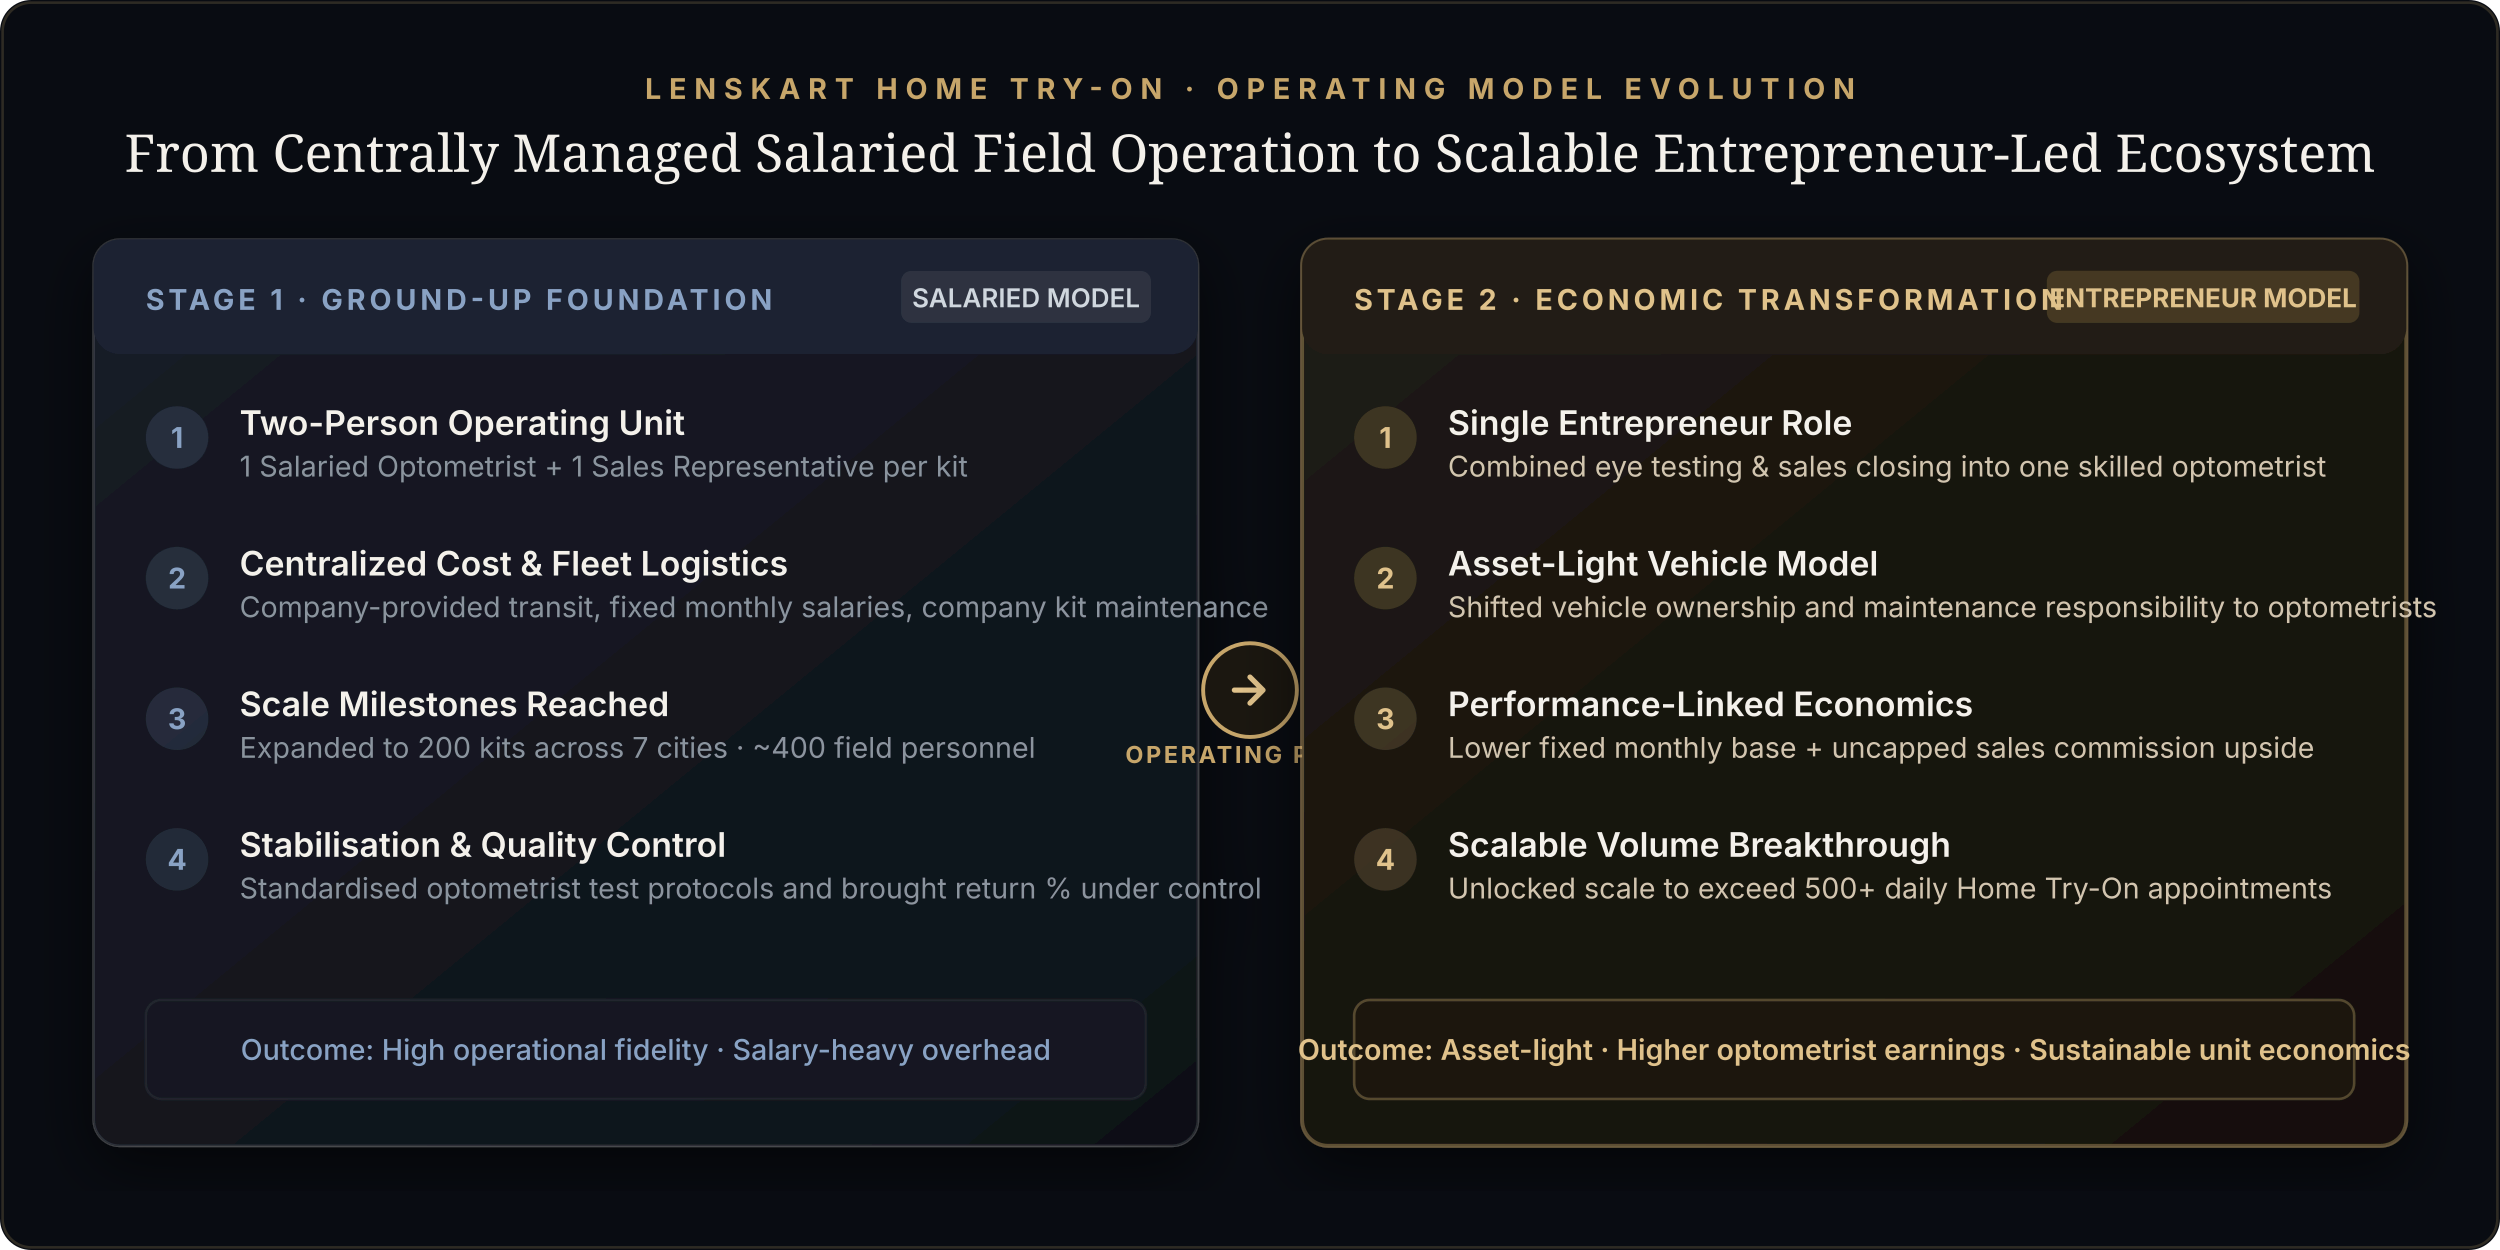
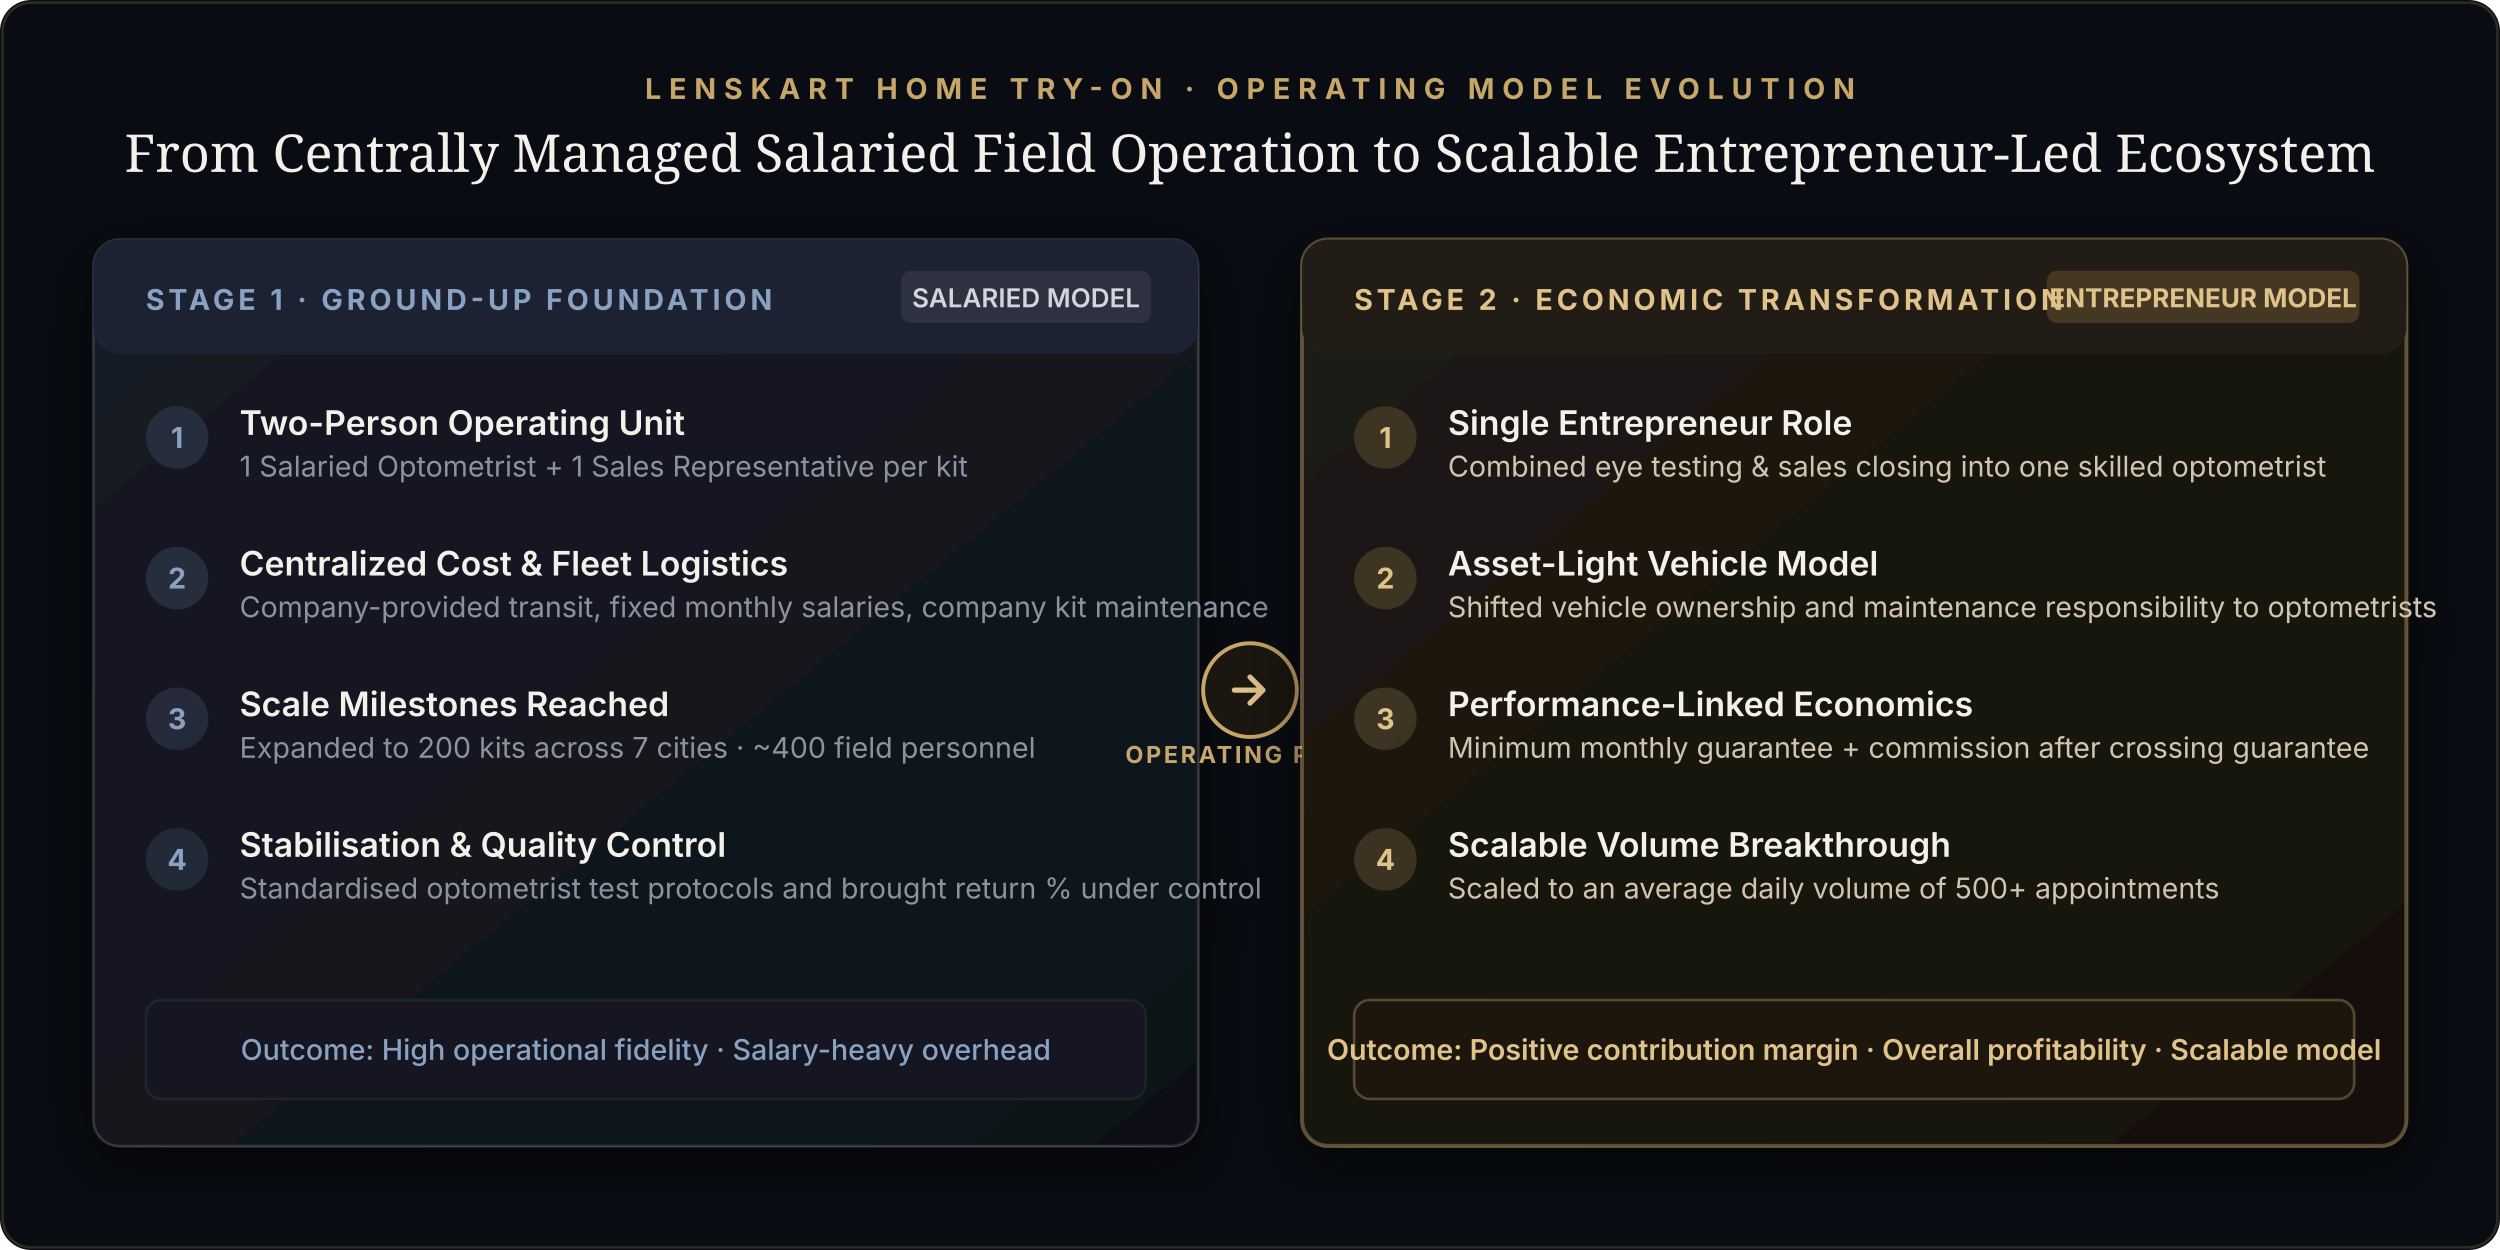
<svg xmlns="http://www.w3.org/2000/svg" viewBox="0 0 960 480" width="100%" height="100%" role="img" aria-label="Lenskart Home Try-On Operating Model Evolution: Salaried Model vs Entrepreneur-Led Model">
  <defs>
    <linearGradient id="lenskartCard1" x1="0%" y1="0%" x2="100%" y2="100%">
      <stop offset="0%" stop-color="#161b26" />
      <stop offset="100%" stop-color="#0e1118" />
    </linearGradient>
    <linearGradient id="lenskartCard2" x1="0%" y1="0%" x2="100%" y2="100%">
      <stop offset="0%" stop-color="#1e1b14" />
      <stop offset="100%" stop-color="#12100b" />
    </linearGradient>
    <linearGradient id="goldGrad" x1="0%" y1="0%" x2="100%" y2="0%">
      <stop offset="0%" stop-color="#c7a66a" />
      <stop offset="100%" stop-color="#e0c28b" />
    </linearGradient>
    <filter id="shadow" x="-5%" y="-5%" width="110%" height="110%">
      <feDropShadow dx="0" dy="8" stdDeviation="12" flood-color="#000000" flood-opacity="0.6" />
    </filter>
  </defs>
  <rect width="960" height="480" fill="#090c12" rx="12" />
  <rect x="1" y="1" width="958" height="478" fill="none" stroke="rgba(199,166,106,0.2)" stroke-width="1" rx="11" />
  <text x="480" y="38" text-anchor="middle" fill="#c7a66a" font-family="Inter, -apple-system, sans-serif" font-size="11" font-weight="700" letter-spacing="3">LENSKART HOME TRY-ON · OPERATING MODEL EVOLUTION</text>
  <text x="480" y="66" text-anchor="middle" fill="#f4f1eb" font-family="Georgia, serif" font-size="20" font-weight="400">From Centrally Managed Salaried Field Operation to Scalable Entrepreneur-Led Ecosystem</text>
  <g transform="translate(36, 92)" filter="url(#shadow)">
    <rect width="424" height="348" rx="10" fill="url(#lenskartCard1)" stroke="rgba(255,255,255,0.12)" stroke-width="1" />
    <rect x="0" y="0" width="424" height="44" rx="10" fill="#1b2130" />
    <text x="20" y="27" fill="#89a2c4" font-family="Inter, sans-serif" font-size="11" font-weight="700" letter-spacing="1.5">STAGE 1 · GROUND-UP FOUNDATION</text>
    <rect x="310" y="12" width="96" height="20" rx="4" fill="rgba(255,255,255,0.08)" />
    <text x="358" y="26" text-anchor="middle" fill="#d0d7de" font-family="Inter, sans-serif" font-size="10" font-weight="600">SALARIED MODEL</text>
    <g transform="translate(20, 64)">
      <circle cx="12" cy="12" r="12" fill="rgba(137,162,196,0.15)" />
      <text x="12" y="16" text-anchor="middle" fill="#89a2c4" font-family="Inter, sans-serif" font-size="11" font-weight="700">1</text>
      <text x="36" y="11" fill="#f4f1eb" font-family="Inter, sans-serif" font-size="13" font-weight="600">Two-Person Operating Unit</text>
      <text x="36" y="27" fill="#8b949e" font-family="Inter, sans-serif" font-size="11">1 Salaried Optometrist + 1 Sales Representative per kit</text>
    </g>
    <g transform="translate(20, 118)">
      <circle cx="12" cy="12" r="12" fill="rgba(137,162,196,0.15)" />
      <text x="12" y="16" text-anchor="middle" fill="#89a2c4" font-family="Inter, sans-serif" font-size="11" font-weight="700">2</text>
      <text x="36" y="11" fill="#f4f1eb" font-family="Inter, sans-serif" font-size="13" font-weight="600">Centralized Cost &amp; Fleet Logistics</text>
      <text x="36" y="27" fill="#8b949e" font-family="Inter, sans-serif" font-size="11">Company-provided transit, fixed monthly salaries, company kit maintenance</text>
    </g>
    <g transform="translate(20, 172)">
      <circle cx="12" cy="12" r="12" fill="rgba(137,162,196,0.15)" />
      <text x="12" y="16" text-anchor="middle" fill="#89a2c4" font-family="Inter, sans-serif" font-size="11" font-weight="700">3</text>
      <text x="36" y="11" fill="#f4f1eb" font-family="Inter, sans-serif" font-size="13" font-weight="600">Scale Milestones Reached</text>
      <text x="36" y="27" fill="#8b949e" font-family="Inter, sans-serif" font-size="11">Expanded to 200 kits across 7 cities · ~400 field personnel</text>
    </g>
    <g transform="translate(20, 226)">
      <circle cx="12" cy="12" r="12" fill="rgba(137,162,196,0.15)" />
      <text x="12" y="16" text-anchor="middle" fill="#89a2c4" font-family="Inter, sans-serif" font-size="11" font-weight="700">4</text>
      <text x="36" y="11" fill="#f4f1eb" font-family="Inter, sans-serif" font-size="13" font-weight="600">Stabilisation &amp; Quality Control</text>
      <text x="36" y="27" fill="#8b949e" font-family="Inter, sans-serif" font-size="11">Standardised optometrist test protocols and brought return % under control</text>
    </g>
    <rect x="20" y="292" width="384" height="38" rx="6" fill="#131720" stroke="rgba(255,255,255,0.06)" />
    <text x="212" y="315" text-anchor="middle" fill="#89a2c4" font-family="Inter, sans-serif" font-size="11" font-weight="500">Outcome: High operational fidelity · Salary-heavy overhead</text>
  </g>
  <g transform="translate(460, 245)">
    <circle cx="20" cy="20" r="18" fill="#1b1710" stroke="#c7a66a" stroke-width="1.5" />
    <path d="M14 20 L24 20 M20 15 L25 20 L20 25" stroke="#e0c28b" stroke-width="2" stroke-linecap="round" stroke-linejoin="round" fill="none" />
    <text x="20" y="48" text-anchor="middle" fill="#c7a66a" font-family="Inter, sans-serif" font-size="9" font-weight="700" letter-spacing="1">OPERATING PIVOT</text>
  </g>
  <g transform="translate(500, 92)" filter="url(#shadow)">
    <rect width="424" height="348" rx="10" fill="url(#lenskartCard2)" stroke="rgba(199,166,106,0.4)" stroke-width="1.5" />
    <rect x="0" y="0" width="424" height="44" rx="10" fill="#241e13" />
    <text x="20" y="27" fill="#e0c28b" font-family="Inter, sans-serif" font-size="11" font-weight="700" letter-spacing="1.5">STAGE 2 · ECONOMIC TRANSFORMATION</text>
    <rect x="286" y="12" width="120" height="20" rx="4" fill="rgba(199,166,106,0.2)" />
    <text x="346" y="26" text-anchor="middle" fill="#e0c28b" font-family="Inter, sans-serif" font-size="10" font-weight="700">ENTREPRENEUR MODEL</text>
    <g transform="translate(20, 64)">
      <circle cx="12" cy="12" r="12" fill="rgba(199,166,106,0.2)" />
      <text x="12" y="16" text-anchor="middle" fill="#e0c28b" font-family="Inter, sans-serif" font-size="11" font-weight="700">1</text>
      <text x="36" y="11" fill="#f4f1eb" font-family="Inter, sans-serif" font-size="13" font-weight="600">Single Entrepreneur Role</text>
      <text x="36" y="27" fill="#d2c5af" font-family="Inter, sans-serif" font-size="11">Combined eye testing &amp; sales closing into one skilled optometrist</text>
    </g>
    <g transform="translate(20, 118)">
      <circle cx="12" cy="12" r="12" fill="rgba(199,166,106,0.2)" />
      <text x="12" y="16" text-anchor="middle" fill="#e0c28b" font-family="Inter, sans-serif" font-size="11" font-weight="700">2</text>
      <text x="36" y="11" fill="#f4f1eb" font-family="Inter, sans-serif" font-size="13" font-weight="600">Asset-Light Vehicle Model</text>
      <text x="36" y="27" fill="#d2c5af" font-family="Inter, sans-serif" font-size="11">Shifted vehicle ownership and maintenance responsibility to optometrists</text>
    </g>
    <g transform="translate(20, 172)">
      <circle cx="12" cy="12" r="12" fill="rgba(199,166,106,0.2)" />
      <text x="12" y="16" text-anchor="middle" fill="#e0c28b" font-family="Inter, sans-serif" font-size="11" font-weight="700">3</text>
      <text x="36" y="11" fill="#f4f1eb" font-family="Inter, sans-serif" font-size="13" font-weight="600">Performance-Linked Economics</text>
-       <text x="36" y="27" fill="#d2c5af" font-family="Inter, sans-serif" font-size="11">Lower fixed monthly base + uncapped sales commission upside</text>
+       <text x="36" y="27" fill="#d2c5af" font-family="Inter, sans-serif" font-size="11">Minimum monthly guarantee + commission after crossing guarantee</text>
    </g>
    <g transform="translate(20, 226)">
      <circle cx="12" cy="12" r="12" fill="rgba(199,166,106,0.2)" />
      <text x="12" y="16" text-anchor="middle" fill="#e0c28b" font-family="Inter, sans-serif" font-size="11" font-weight="700">4</text>
      <text x="36" y="11" fill="#f4f1eb" font-family="Inter, sans-serif" font-size="13" font-weight="600">Scalable Volume Breakthrough</text>
-       <text x="36" y="27" fill="#d2c5af" font-family="Inter, sans-serif" font-size="11">Unlocked scale to exceed 500+ daily Home Try-On appointments</text>
+       <text x="36" y="27" fill="#d2c5af" font-family="Inter, sans-serif" font-size="11">Scaled to an average daily volume of 500+ appointments</text>
    </g>
    <rect x="20" y="292" width="384" height="38" rx="6" fill="#1b1710" stroke="rgba(199,166,106,0.35)" />
-     <text x="212" y="315" text-anchor="middle" fill="#e0c28b" font-family="Inter, sans-serif" font-size="11" font-weight="600">Outcome: Asset-light · Higher optometrist earnings · Sustainable unit economics</text>
+     <text x="212" y="315" text-anchor="middle" fill="#e0c28b" font-family="Inter, sans-serif" font-size="11" font-weight="600">Outcome: Positive contribution margin · Overall profitability · Scalable model</text>
  </g>
</svg>
